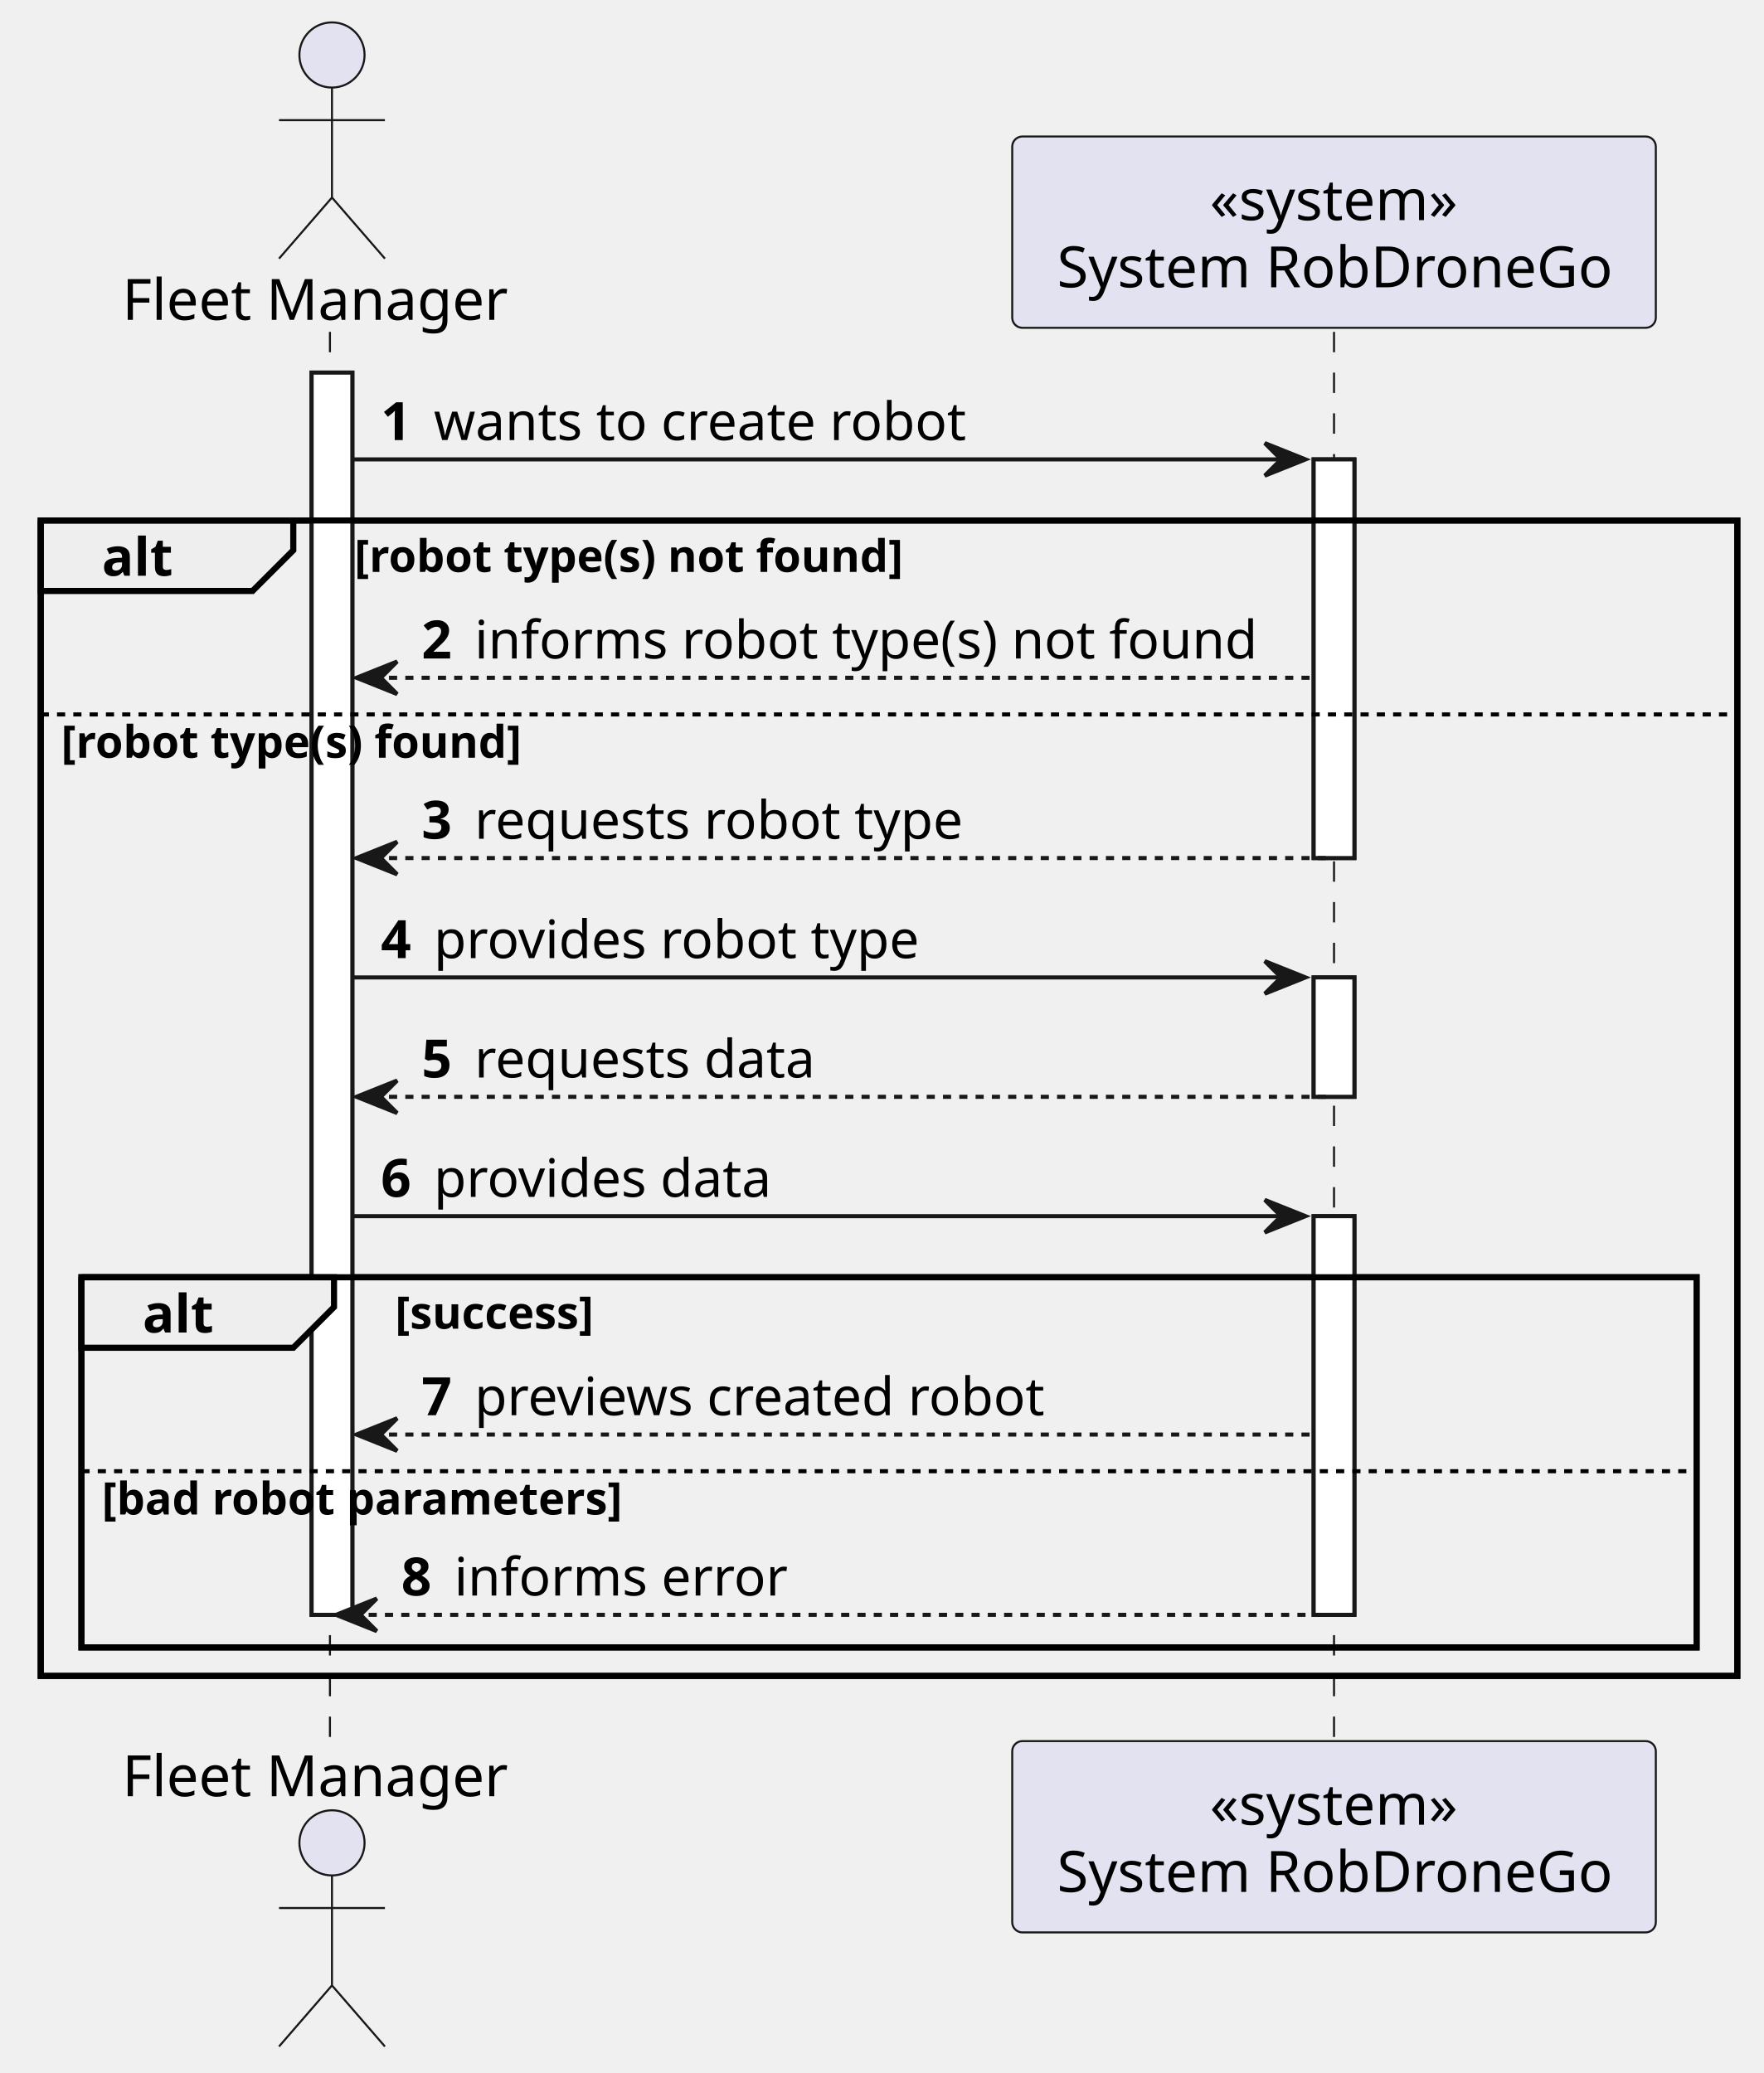
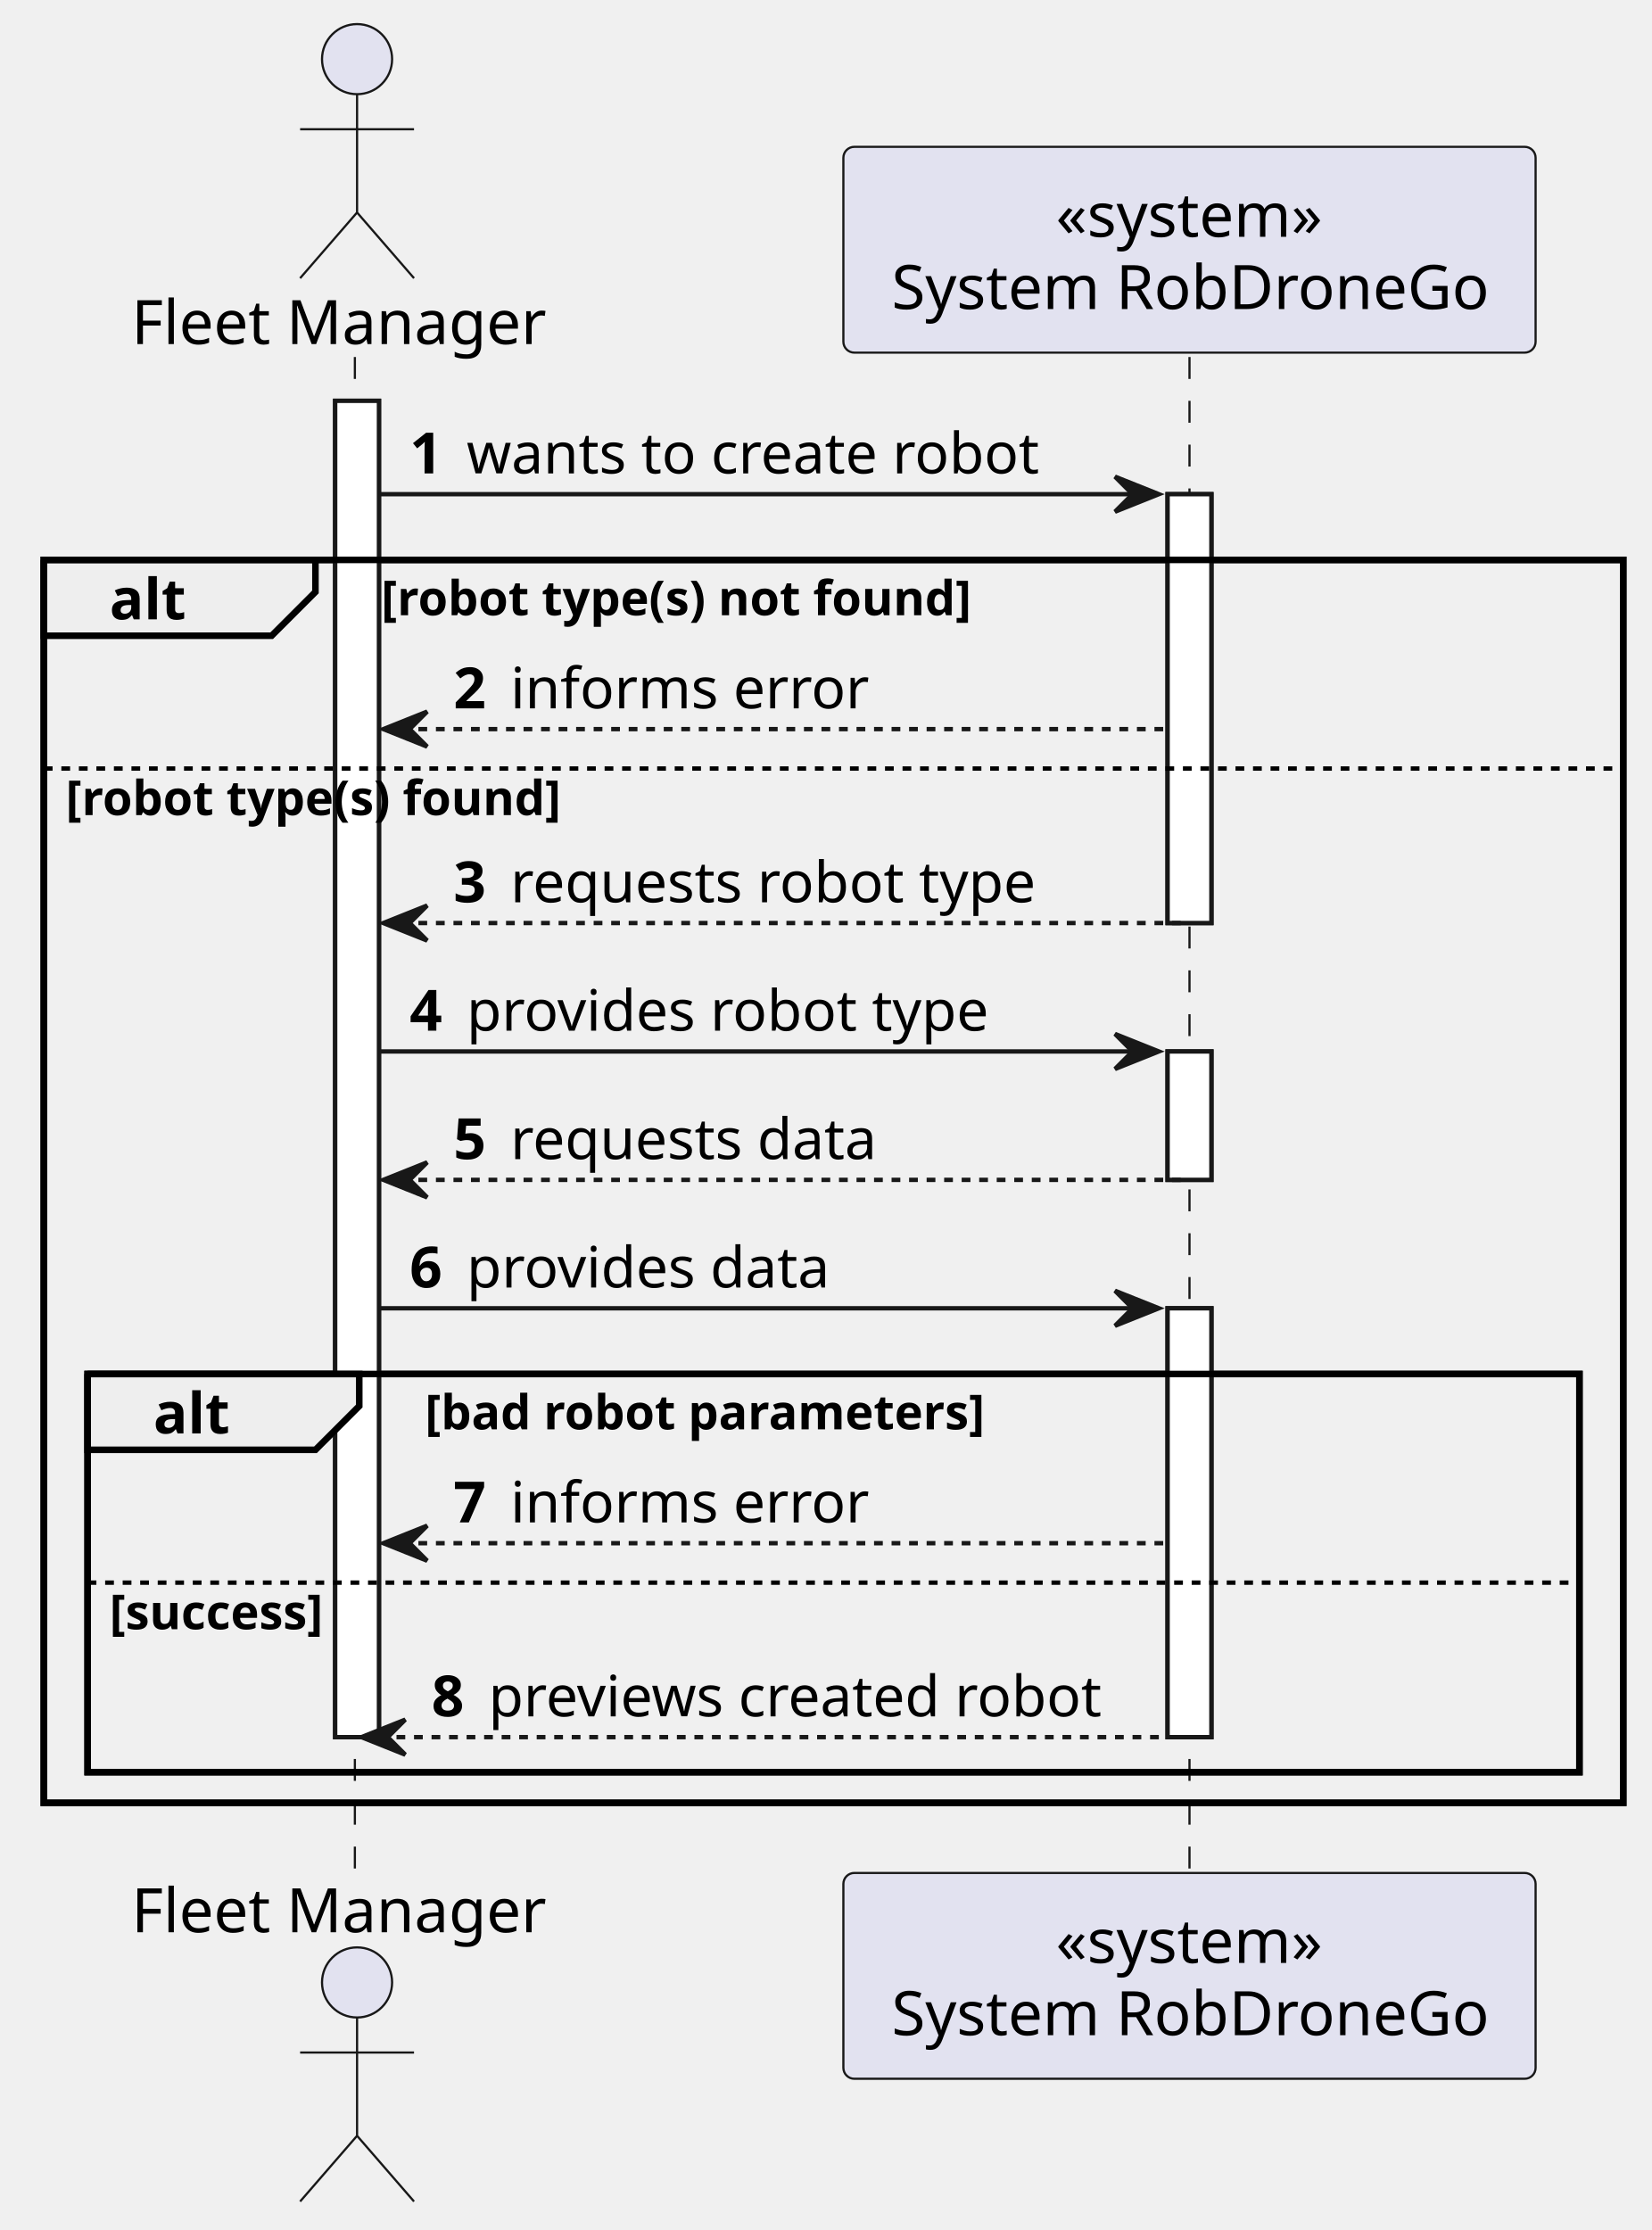
- <svg xmlns="http://www.w3.org/2000/svg" contentStyleType="text/css" height="509px" preserveAspectRatio="none" style="width:433px;height:509px;background:#FFFFFF;" version="1.1" viewBox="0 0 433 509" width="433px" zoomAndPan="magnify">
+ <svg xmlns="http://www.w3.org/2000/svg" contentStyleType="text/css" height="509px" preserveAspectRatio="none" style="width:377px;height:509px;background:#FFFFFF;" version="1.1" viewBox="0 0 377 509" width="377px" zoomAndPan="magnify">
  <defs />
  <g>
    <rect fill="#FFFFFF" height="305.016" style="stroke:#181818;stroke-width:1.0;" width="10" x="76.5" y="91.488" />
-     <rect fill="#FFFFFF" height="97.887" style="stroke:#181818;stroke-width:1.0;" width="10" x="322.5" y="112.799" />
-     <rect fill="#FFFFFF" height="29.311" style="stroke:#181818;stroke-width:1.0;" width="10" x="322.5" y="239.996" />
-     <rect fill="#FFFFFF" height="97.887" style="stroke:#181818;stroke-width:1.0;" width="10" x="322.5" y="298.617" />
-     <rect fill="none" height="283.705" style="stroke:#000000;stroke-width:1.5;" width="416.5" x="10" y="127.799" />
-     <rect fill="none" height="90.887" style="stroke:#000000;stroke-width:1.5;" width="396.5" x="20" y="313.617" />
+     <rect fill="#FFFFFF" height="97.887" style="stroke:#181818;stroke-width:1.0;" width="10" x="266.5" y="112.799" />
+     <rect fill="#FFFFFF" height="29.311" style="stroke:#181818;stroke-width:1.0;" width="10" x="266.5" y="239.996" />
+     <rect fill="#FFFFFF" height="97.887" style="stroke:#181818;stroke-width:1.0;" width="10" x="266.5" y="298.617" />
+     <rect fill="none" height="283.705" style="stroke:#000000;stroke-width:1.5;" width="360.5" x="10" y="127.799" />
+     <rect fill="none" height="90.887" style="stroke:#000000;stroke-width:1.5;" width="340.5" x="20" y="313.617" />
    <line style="stroke:#181818;stroke-width:0.5;stroke-dasharray:5.0,5.0;" x1="81" x2="81" y1="81.488" y2="428.504" />
-     <line style="stroke:#181818;stroke-width:0.5;stroke-dasharray:5.0,5.0;" x1="327.5" x2="327.5" y1="81.488" y2="428.504" />
+     <line style="stroke:#181818;stroke-width:0.5;stroke-dasharray:5.0,5.0;" x1="271.5" x2="271.5" y1="81.488" y2="428.504" />
    <text fill="#000000" font-family="sans-serif" font-size="14" lengthAdjust="spacing" textLength="97" x="30" y="78.535">Fleet Manager</text>
    <ellipse cx="81.5" cy="13.5" fill="#E2E2F0" rx="8" ry="8" style="stroke:#181818;stroke-width:0.5;" />
    <path d="M81.5,21.5 L81.5,48.5 M68.5,29.5 L94.5,29.5 M81.5,48.5 L68.5,63.5 M81.5,48.5 L94.5,63.5 " fill="none" style="stroke:#181818;stroke-width:0.5;" />
    <text fill="#000000" font-family="sans-serif" font-size="14" lengthAdjust="spacing" textLength="97" x="30" y="441.039">Fleet Manager</text>
    <ellipse cx="81.5" cy="452.492" fill="#E2E2F0" rx="8" ry="8" style="stroke:#181818;stroke-width:0.5;" />
    <path d="M81.5,460.492 L81.5,487.492 M68.5,468.492 L94.5,468.492 M81.5,487.492 L68.5,502.492 M81.5,487.492 L94.5,502.492 " fill="none" style="stroke:#181818;stroke-width:0.5;" />
-     <rect fill="#E2E2F0" height="46.977" rx="2.5" ry="2.5" style="stroke:#181818;stroke-width:0.5;" width="158" x="248.5" y="33.512" />
-     <text fill="#000000" font-family="sans-serif" font-size="14" lengthAdjust="spacing" textLength="61" x="297" y="54.047">«system»</text>
-     <text fill="#000000" font-family="sans-serif" font-size="14" lengthAdjust="spacing" textLength="140" x="259.5" y="70.535">System RobDroneGo</text>
-     <rect fill="#E2E2F0" height="46.977" rx="2.5" ry="2.5" style="stroke:#181818;stroke-width:0.5;" width="158" x="248.5" y="427.504" />
-     <text fill="#000000" font-family="sans-serif" font-size="14" lengthAdjust="spacing" textLength="61" x="297" y="448.039">«system»</text>
-     <text fill="#000000" font-family="sans-serif" font-size="14" lengthAdjust="spacing" textLength="140" x="259.5" y="464.527">System RobDroneGo</text>
+     <rect fill="#E2E2F0" height="46.977" rx="2.5" ry="2.5" style="stroke:#181818;stroke-width:0.5;" width="158" x="192.5" y="33.512" />
+     <text fill="#000000" font-family="sans-serif" font-size="14" lengthAdjust="spacing" textLength="61" x="241" y="54.047">«system»</text>
+     <text fill="#000000" font-family="sans-serif" font-size="14" lengthAdjust="spacing" textLength="140" x="203.5" y="70.535">System RobDroneGo</text>
+     <rect fill="#E2E2F0" height="46.977" rx="2.5" ry="2.5" style="stroke:#181818;stroke-width:0.5;" width="158" x="192.5" y="427.504" />
+     <text fill="#000000" font-family="sans-serif" font-size="14" lengthAdjust="spacing" textLength="61" x="241" y="448.039">«system»</text>
+     <text fill="#000000" font-family="sans-serif" font-size="14" lengthAdjust="spacing" textLength="140" x="203.5" y="464.527">System RobDroneGo</text>
    <rect fill="#FFFFFF" height="305.016" style="stroke:#181818;stroke-width:1.0;" width="10" x="76.5" y="91.488" />
-     <rect fill="#FFFFFF" height="97.887" style="stroke:#181818;stroke-width:1.0;" width="10" x="322.5" y="112.799" />
-     <rect fill="#FFFFFF" height="29.311" style="stroke:#181818;stroke-width:1.0;" width="10" x="322.5" y="239.996" />
-     <rect fill="#FFFFFF" height="97.887" style="stroke:#181818;stroke-width:1.0;" width="10" x="322.5" y="298.617" />
-     <polygon fill="#181818" points="310.5,108.799,320.5,112.799,310.5,116.799,314.5,112.799" style="stroke:#181818;stroke-width:1.0;" />
-     <line style="stroke:#181818;stroke-width:1.0;" x1="86.5" x2="316.5" y1="112.799" y2="112.799" />
+     <rect fill="#FFFFFF" height="97.887" style="stroke:#181818;stroke-width:1.0;" width="10" x="266.5" y="112.799" />
+     <rect fill="#FFFFFF" height="29.311" style="stroke:#181818;stroke-width:1.0;" width="10" x="266.5" y="239.996" />
+     <rect fill="#FFFFFF" height="97.887" style="stroke:#181818;stroke-width:1.0;" width="10" x="266.5" y="298.617" />
+     <polygon fill="#181818" points="254.5,108.799,264.5,112.799,254.5,116.799,258.5,112.799" style="stroke:#181818;stroke-width:1.0;" />
+     <line style="stroke:#181818;stroke-width:1.0;" x1="86.5" x2="260.5" y1="112.799" y2="112.799" />
    <text fill="#000000" font-family="sans-serif" font-size="13" font-weight="bold" lengthAdjust="spacing" textLength="9" x="93.5" y="108.057">1</text>
    <text fill="#000000" font-family="sans-serif" font-size="13" lengthAdjust="spacing" textLength="134" x="106.5" y="108.057">wants to create robot</text>
    <path d="M10,127.799 L72,127.799 L72,135.109 L62,145.109 L10,145.109 L10,127.799 " fill="#EEEEEE" style="stroke:#000000;stroke-width:1.5;" />
-     <rect fill="none" height="283.705" style="stroke:#000000;stroke-width:1.5;" width="416.5" x="10" y="127.799" />
+     <rect fill="none" height="283.705" style="stroke:#000000;stroke-width:1.5;" width="360.5" x="10" y="127.799" />
    <text fill="#000000" font-family="sans-serif" font-size="13" font-weight="bold" lengthAdjust="spacing" textLength="17" x="25" y="141.367">alt</text>
    <text fill="#000000" font-family="sans-serif" font-size="11" font-weight="bold" lengthAdjust="spacing" textLength="138" x="87" y="140.434">[robot type(s) not found]</text>
    <polygon fill="#181818" points="97.5,162.42,87.5,166.42,97.5,170.42,93.5,166.42" style="stroke:#181818;stroke-width:1.0;" />
-     <line style="stroke:#181818;stroke-width:1.0;stroke-dasharray:2.0,2.0;" x1="91.5" x2="321.5" y1="166.42" y2="166.42" />
+     <line style="stroke:#181818;stroke-width:1.0;stroke-dasharray:2.0,2.0;" x1="91.5" x2="265.5" y1="166.42" y2="166.42" />
    <text fill="#000000" font-family="sans-serif" font-size="13" font-weight="bold" lengthAdjust="spacing" textLength="9" x="103.5" y="161.678">2</text>
-     <text fill="#000000" font-family="sans-serif" font-size="13" lengthAdjust="spacing" textLength="199" x="116.5" y="161.678">informs robot type(s) not found</text>
-     <line style="stroke:#000000;stroke-width:1.0;stroke-dasharray:2.0,2.0;" x1="10" x2="426.5" y1="175.42" y2="175.42" />
+     <text fill="#000000" font-family="sans-serif" font-size="13" lengthAdjust="spacing" textLength="83" x="116.5" y="161.678">informs error</text>
+     <line style="stroke:#000000;stroke-width:1.0;stroke-dasharray:2.0,2.0;" x1="10" x2="370.5" y1="175.42" y2="175.42" />
    <text fill="#000000" font-family="sans-serif" font-size="11" font-weight="bold" lengthAdjust="spacing" textLength="116" x="15" y="186.055">[robot type(s) found]</text>
    <polygon fill="#181818" points="97.5,206.685,87.5,210.685,97.5,214.685,93.5,210.685" style="stroke:#181818;stroke-width:1.0;" />
-     <line style="stroke:#181818;stroke-width:1.0;stroke-dasharray:2.0,2.0;" x1="91.5" x2="326.5" y1="210.685" y2="210.685" />
+     <line style="stroke:#181818;stroke-width:1.0;stroke-dasharray:2.0,2.0;" x1="91.5" x2="270.5" y1="210.685" y2="210.685" />
    <text fill="#000000" font-family="sans-serif" font-size="13" font-weight="bold" lengthAdjust="spacing" textLength="9" x="103.5" y="205.943">3</text>
    <text fill="#000000" font-family="sans-serif" font-size="13" lengthAdjust="spacing" textLength="123" x="116.5" y="205.943">requests robot type</text>
-     <polygon fill="#181818" points="310.5,235.996,320.5,239.996,310.5,243.996,314.5,239.996" style="stroke:#181818;stroke-width:1.0;" />
-     <line style="stroke:#181818;stroke-width:1.0;" x1="86.5" x2="316.5" y1="239.996" y2="239.996" />
+     <polygon fill="#181818" points="254.5,235.996,264.5,239.996,254.5,243.996,258.5,239.996" style="stroke:#181818;stroke-width:1.0;" />
+     <line style="stroke:#181818;stroke-width:1.0;" x1="86.5" x2="260.5" y1="239.996" y2="239.996" />
    <text fill="#000000" font-family="sans-serif" font-size="13" font-weight="bold" lengthAdjust="spacing" textLength="9" x="93.5" y="235.254">4</text>
    <text fill="#000000" font-family="sans-serif" font-size="13" lengthAdjust="spacing" textLength="123" x="106.5" y="235.254">provides robot type</text>
    <polygon fill="#181818" points="97.5,265.307,87.5,269.307,97.5,273.307,93.5,269.307" style="stroke:#181818;stroke-width:1.0;" />
-     <line style="stroke:#181818;stroke-width:1.0;stroke-dasharray:2.0,2.0;" x1="91.5" x2="326.5" y1="269.307" y2="269.307" />
+     <line style="stroke:#181818;stroke-width:1.0;stroke-dasharray:2.0,2.0;" x1="91.5" x2="270.5" y1="269.307" y2="269.307" />
    <text fill="#000000" font-family="sans-serif" font-size="13" font-weight="bold" lengthAdjust="spacing" textLength="9" x="103.5" y="264.565">5</text>
    <text fill="#000000" font-family="sans-serif" font-size="13" lengthAdjust="spacing" textLength="85" x="116.5" y="264.565">requests data</text>
-     <polygon fill="#181818" points="310.5,294.617,320.5,298.617,310.5,302.617,314.5,298.617" style="stroke:#181818;stroke-width:1.0;" />
-     <line style="stroke:#181818;stroke-width:1.0;" x1="86.5" x2="316.5" y1="298.617" y2="298.617" />
+     <polygon fill="#181818" points="254.5,294.617,264.5,298.617,254.5,302.617,258.5,298.617" style="stroke:#181818;stroke-width:1.0;" />
+     <line style="stroke:#181818;stroke-width:1.0;" x1="86.5" x2="260.5" y1="298.617" y2="298.617" />
    <text fill="#000000" font-family="sans-serif" font-size="13" font-weight="bold" lengthAdjust="spacing" textLength="9" x="93.5" y="293.875">6</text>
    <text fill="#000000" font-family="sans-serif" font-size="13" lengthAdjust="spacing" textLength="85" x="106.5" y="293.875">provides data</text>
    <path d="M20,313.617 L82,313.617 L82,320.928 L72,330.928 L20,330.928 L20,313.617 " fill="#EEEEEE" style="stroke:#000000;stroke-width:1.5;" />
-     <rect fill="none" height="90.887" style="stroke:#000000;stroke-width:1.5;" width="396.5" x="20" y="313.617" />
+     <rect fill="none" height="90.887" style="stroke:#000000;stroke-width:1.5;" width="340.5" x="20" y="313.617" />
    <text fill="#000000" font-family="sans-serif" font-size="13" font-weight="bold" lengthAdjust="spacing" textLength="17" x="35" y="327.185">alt</text>
-     <text fill="#000000" font-family="sans-serif" font-size="11" font-weight="bold" lengthAdjust="spacing" textLength="51" x="97" y="326.252">[success]</text>
+     <text fill="#000000" font-family="sans-serif" font-size="11" font-weight="bold" lengthAdjust="spacing" textLength="128" x="97" y="326.252">[bad robot parameters]</text>
    <polygon fill="#181818" points="97.5,348.238,87.5,352.238,97.5,356.238,93.5,352.238" style="stroke:#181818;stroke-width:1.0;" />
-     <line style="stroke:#181818;stroke-width:1.0;stroke-dasharray:2.0,2.0;" x1="91.5" x2="321.5" y1="352.238" y2="352.238" />
+     <line style="stroke:#181818;stroke-width:1.0;stroke-dasharray:2.0,2.0;" x1="91.5" x2="265.5" y1="352.238" y2="352.238" />
    <text fill="#000000" font-family="sans-serif" font-size="13" font-weight="bold" lengthAdjust="spacing" textLength="9" x="103.5" y="347.496">7</text>
-     <text fill="#000000" font-family="sans-serif" font-size="13" lengthAdjust="spacing" textLength="143" x="116.5" y="347.496">previews created robot</text>
-     <line style="stroke:#000000;stroke-width:1.0;stroke-dasharray:2.0,2.0;" x1="20" x2="416.5" y1="361.238" y2="361.238" />
-     <text fill="#000000" font-family="sans-serif" font-size="11" font-weight="bold" lengthAdjust="spacing" textLength="128" x="25" y="371.873">[bad robot parameters]</text>
+     <text fill="#000000" font-family="sans-serif" font-size="13" lengthAdjust="spacing" textLength="83" x="116.5" y="347.496">informs error</text>
+     <line style="stroke:#000000;stroke-width:1.0;stroke-dasharray:2.0,2.0;" x1="20" x2="360.5" y1="361.238" y2="361.238" />
+     <text fill="#000000" font-family="sans-serif" font-size="11" font-weight="bold" lengthAdjust="spacing" textLength="51" x="25" y="371.873">[success]</text>
    <polygon fill="#181818" points="92.5,392.504,82.5,396.504,92.5,400.504,88.5,396.504" style="stroke:#181818;stroke-width:1.0;" />
-     <line style="stroke:#181818;stroke-width:1.0;stroke-dasharray:2.0,2.0;" x1="86.5" x2="326.5" y1="396.504" y2="396.504" />
+     <line style="stroke:#181818;stroke-width:1.0;stroke-dasharray:2.0,2.0;" x1="86.5" x2="270.5" y1="396.504" y2="396.504" />
    <text fill="#000000" font-family="sans-serif" font-size="13" font-weight="bold" lengthAdjust="spacing" textLength="9" x="98.5" y="391.762">8</text>
-     <text fill="#000000" font-family="sans-serif" font-size="13" lengthAdjust="spacing" textLength="83" x="111.5" y="391.762">informs error</text>
+     <text fill="#000000" font-family="sans-serif" font-size="13" lengthAdjust="spacing" textLength="143" x="111.5" y="391.762">previews created robot</text>
  </g>
</svg>
